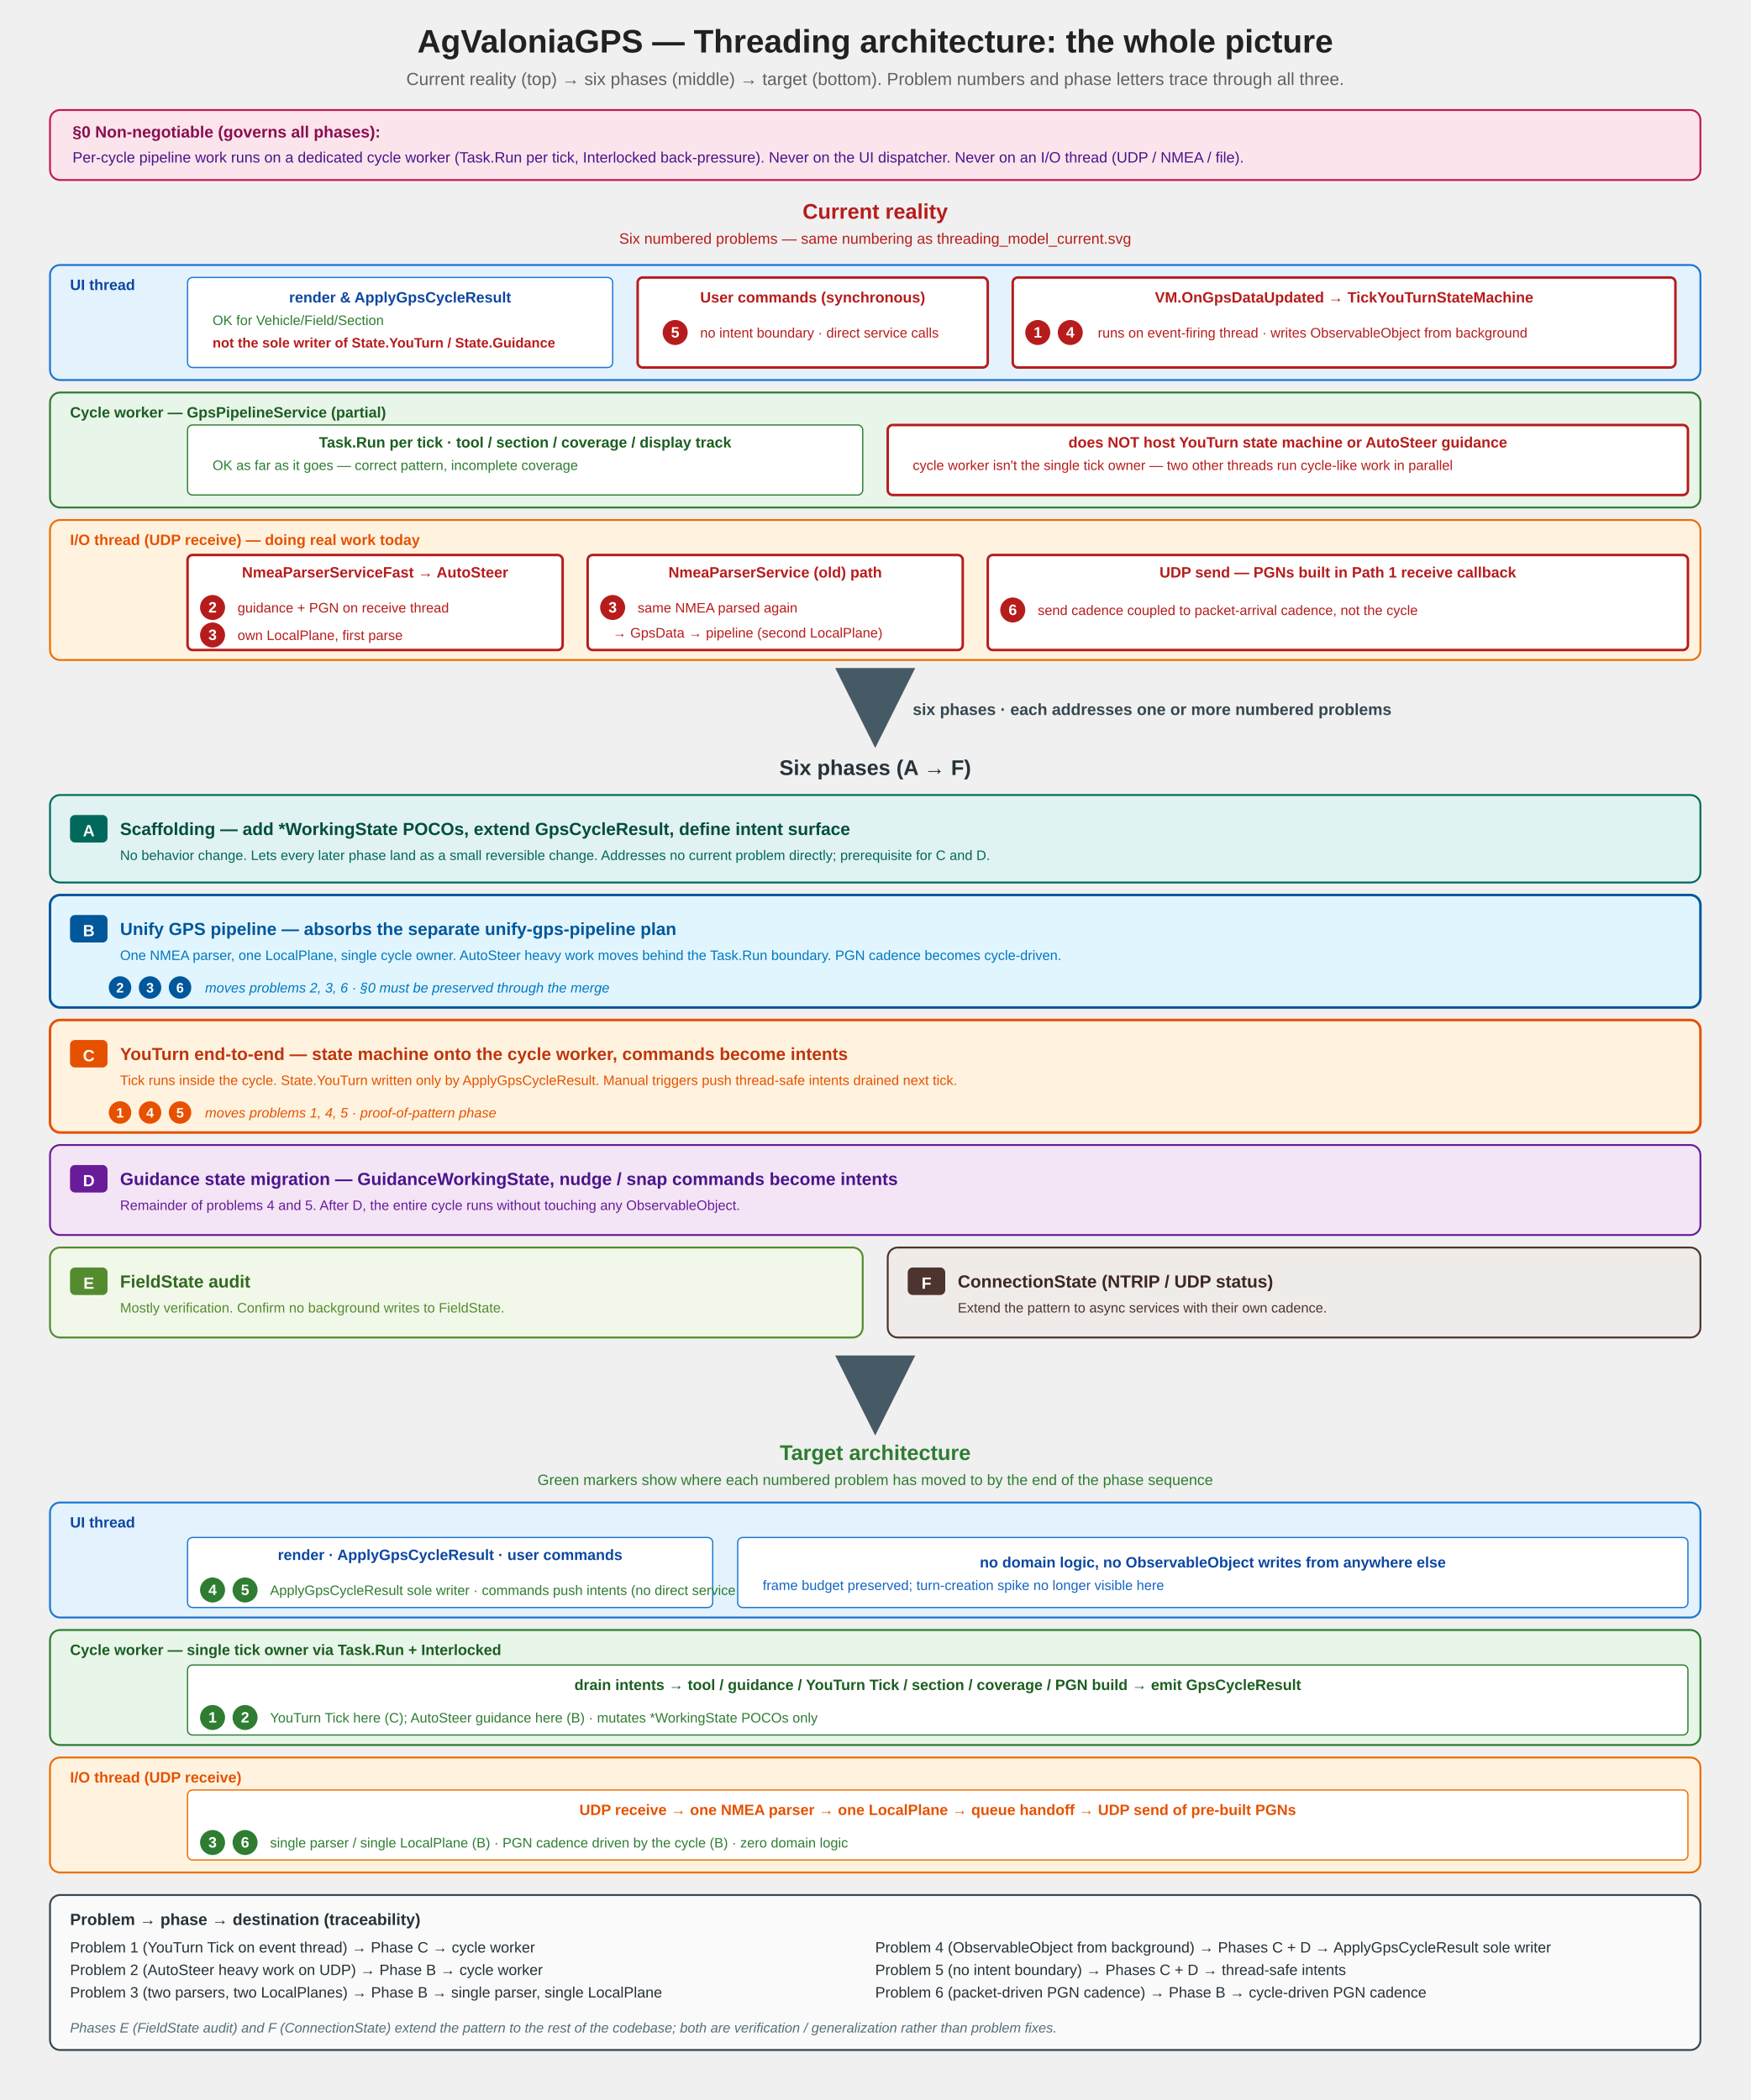
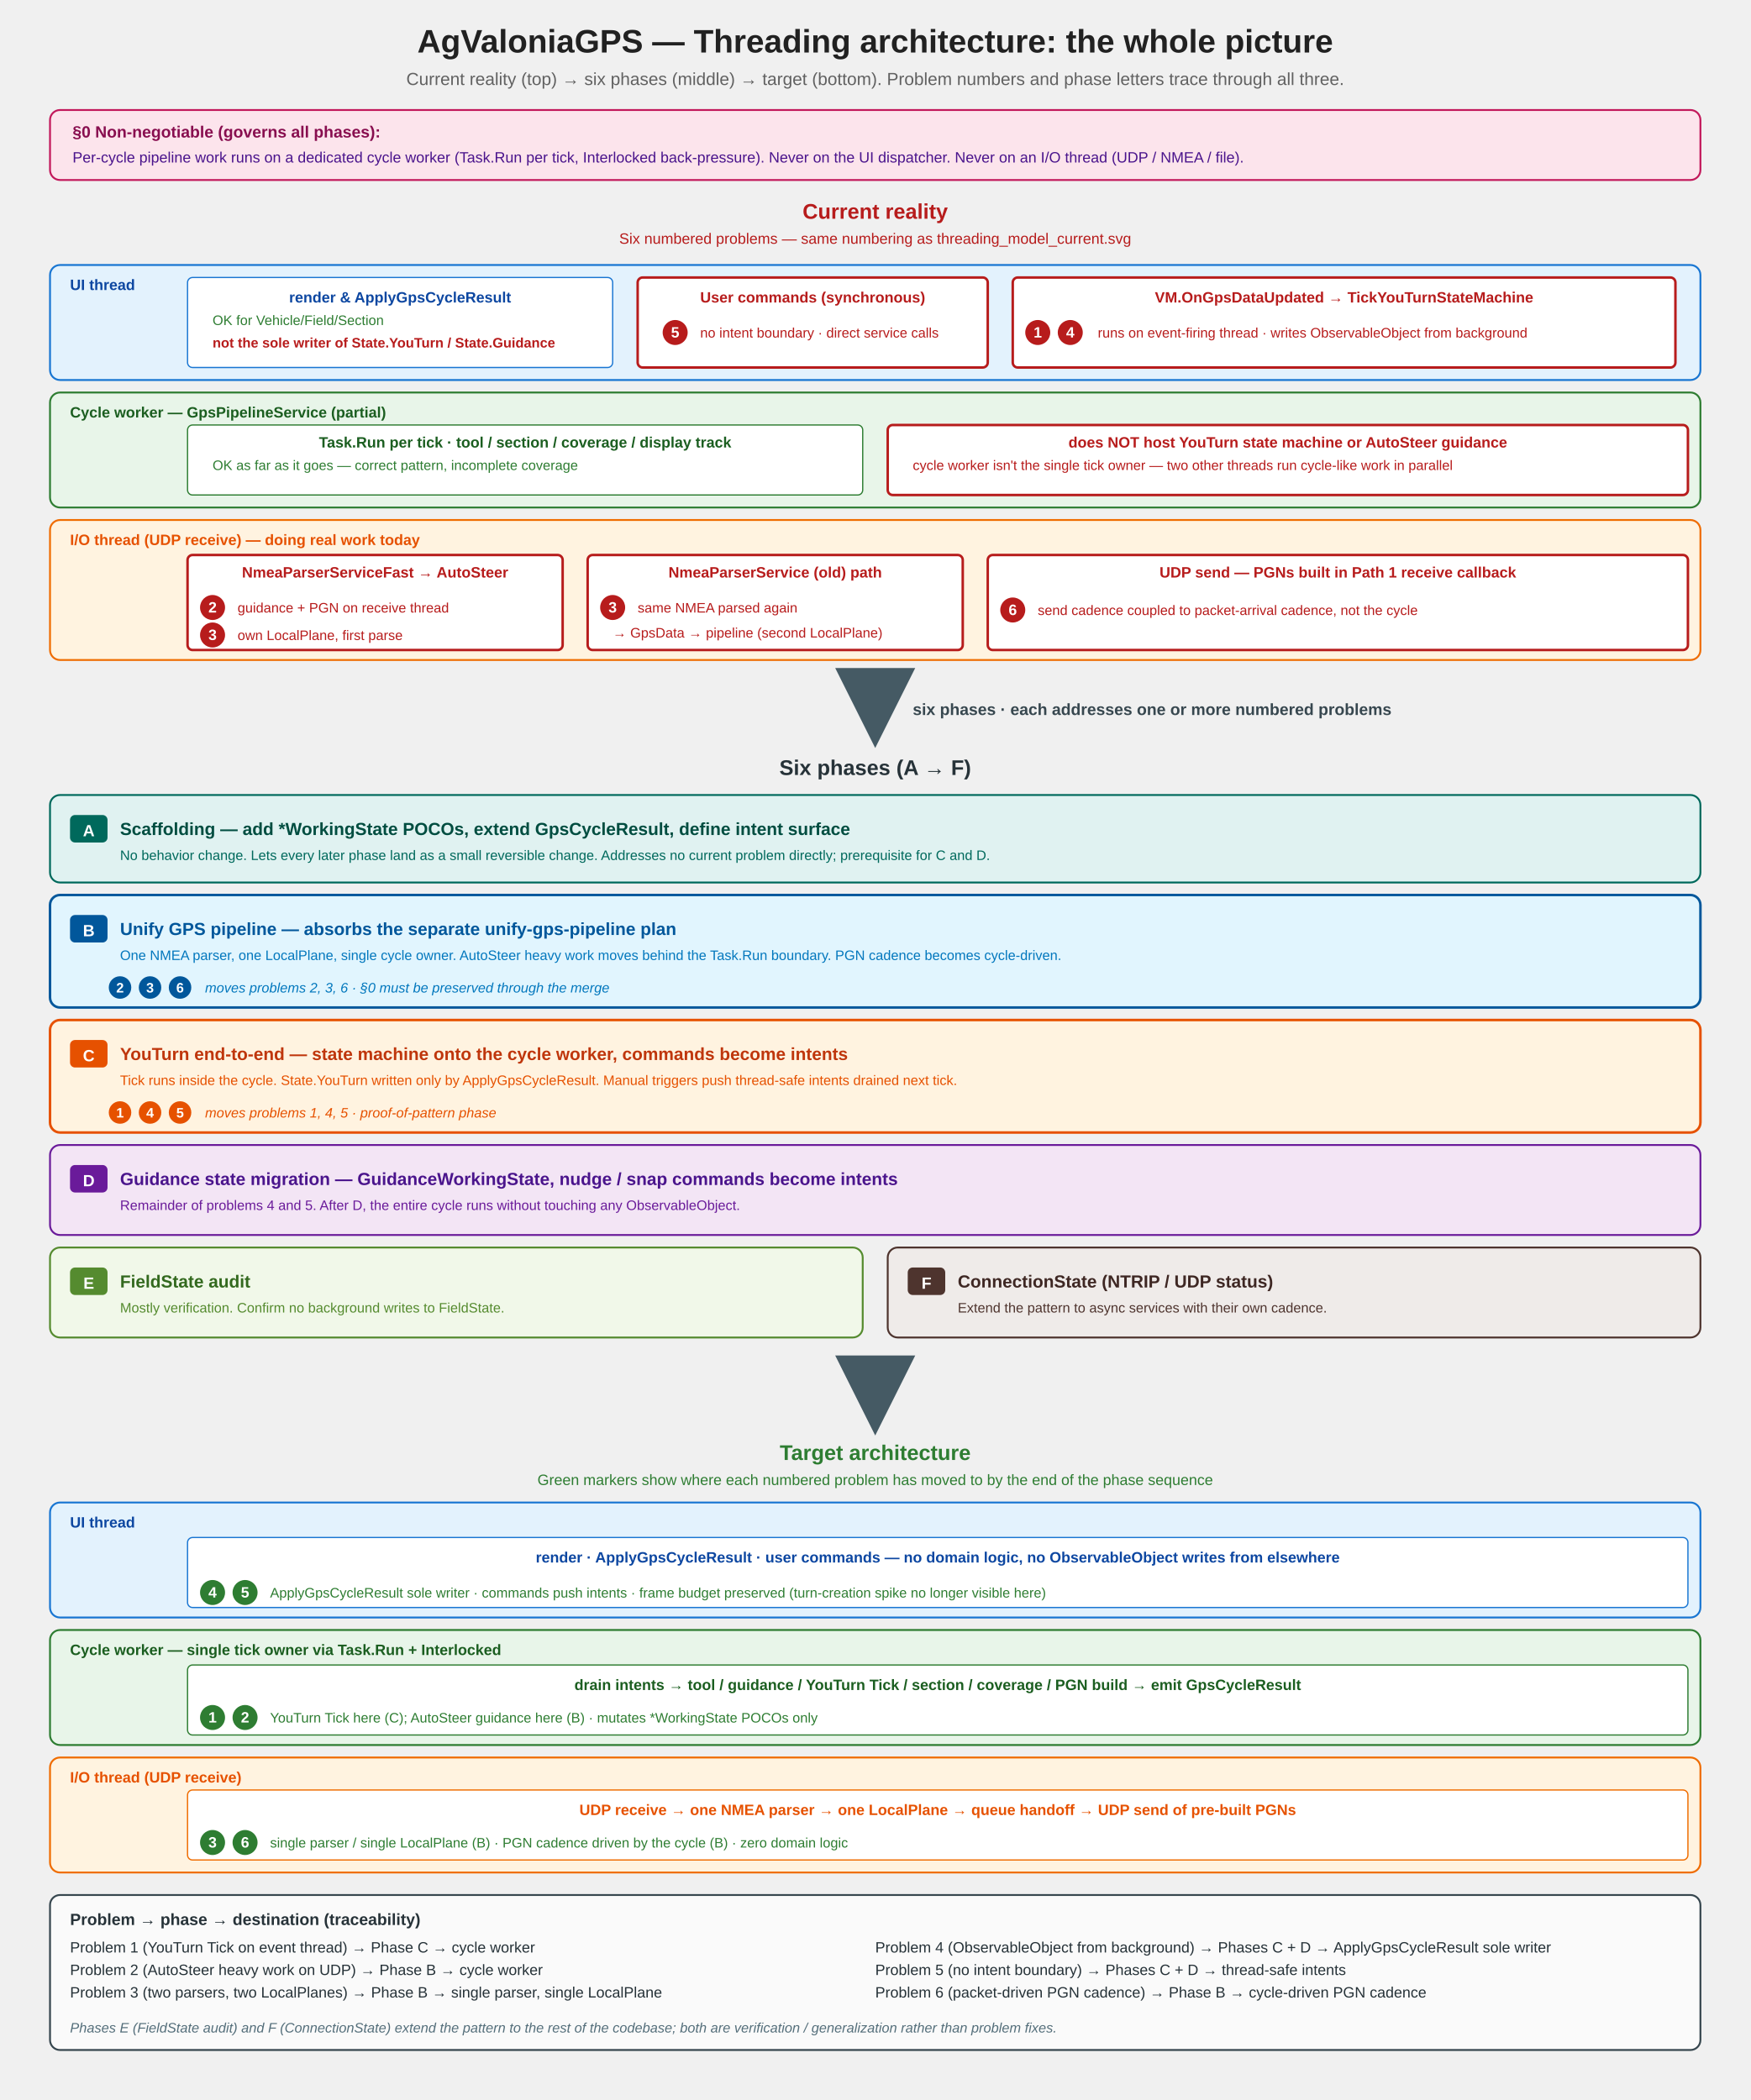
<svg xmlns="http://www.w3.org/2000/svg" viewBox="0 0 1400 1680" font-family="system-ui, -apple-system, Segoe UI, Arial, sans-serif">
  <defs>
    <marker id="arrow" viewBox="0 0 10 10" refX="9" refY="5" markerWidth="10" markerHeight="10" orient="auto-start-reverse">
      <path d="M0,0 L10,5 L0,10 z" fill="#333" />
    </marker>
    <marker id="arrow-big" viewBox="0 0 10 10" refX="9" refY="5" markerWidth="16" markerHeight="16" orient="auto-start-reverse">
      <path d="M0,0 L10,5 L0,10 z" fill="#455a64" />
    </marker>
  </defs>
  <text x="700" y="42" text-anchor="middle" font-size="26" font-weight="700" fill="#212121">AgValoniaGPS — Threading architecture: the whole picture</text>
  <text x="700" y="68" text-anchor="middle" font-size="14" fill="#616161">Current reality (top) → six phases (middle) → target (bottom). Problem numbers and phase letters trace through all three.</text>
  <rect x="40" y="88" width="1320" height="56" fill="#fce4ec" stroke="#c2185b" stroke-width="1.5" rx="8" />
  <text x="58" y="110" font-size="13" font-weight="700" fill="#880e4f">§0 Non-negotiable (governs all phases):</text>
  <text x="58" y="130" font-size="12" fill="#4a148c">Per-cycle pipeline work runs on a dedicated cycle worker (Task.Run per tick, Interlocked back-pressure). Never on the UI dispatcher. Never on an I/O thread (UDP / NMEA / file).</text>
  <text x="700" y="175" text-anchor="middle" font-size="17" font-weight="700" fill="#b71c1c">Current reality</text>
  <text x="700" y="195" text-anchor="middle" font-size="12" fill="#b71c1c">Six numbered problems — same numbering as threading_model_current.svg</text>
  <rect x="40" y="212" width="1320" height="92" fill="#e3f2fd" stroke="#1976d2" stroke-width="1.5" rx="8" />
  <text x="56" y="232" font-size="12" font-weight="700" fill="#0d47a1">UI thread</text>
  <rect x="150" y="222" width="340" height="72" fill="#ffffff" stroke="#1976d2" stroke-width="1" rx="4" />
  <text x="320" y="242" text-anchor="middle" font-size="12" font-weight="600" fill="#0d47a1">render &amp; ApplyGpsCycleResult</text>
  <text x="170" y="260" font-size="11" fill="#2e7d32">OK for Vehicle/Field/Section</text>
  <text x="170" y="278" font-size="11" fill="#b71c1c" font-weight="700">not the sole writer of State.YouTurn / State.Guidance</text>
  <rect x="510" y="222" width="280" height="72" fill="#ffffff" stroke="#b71c1c" stroke-width="2" rx="4" />
  <text x="650" y="242" text-anchor="middle" font-size="12" font-weight="700" fill="#b71c1c">User commands (synchronous)</text>
  <circle cx="540" cy="266" r="10" fill="#b71c1c" />
  <text x="540" y="270" text-anchor="middle" font-size="12" font-weight="700" fill="#fff">5</text>
  <text x="560" y="270" font-size="11" fill="#b71c1c">no intent boundary · direct service calls</text>
  <rect x="810" y="222" width="530" height="72" fill="#ffffff" stroke="#b71c1c" stroke-width="2" rx="4" />
  <text x="1075" y="242" text-anchor="middle" font-size="12" font-weight="700" fill="#b71c1c">VM.OnGpsDataUpdated → TickYouTurnStateMachine</text>
  <circle cx="830" cy="266" r="10" fill="#b71c1c" />
  <text x="830" y="270" text-anchor="middle" font-size="12" font-weight="700" fill="#fff">1</text>
  <circle cx="856" cy="266" r="10" fill="#b71c1c" />
  <text x="856" y="270" text-anchor="middle" font-size="12" font-weight="700" fill="#fff">4</text>
  <text x="878" y="270" font-size="11" fill="#b71c1c">runs on event-firing thread · writes ObservableObject from background</text>
  <rect x="40" y="314" width="1320" height="92" fill="#e8f5e9" stroke="#2e7d32" stroke-width="1.5" rx="8" />
  <text x="56" y="334" font-size="12" font-weight="700" fill="#1b5e20">Cycle worker — GpsPipelineService (partial)</text>
  <rect x="150" y="340" width="540" height="56" fill="#ffffff" stroke="#2e7d32" stroke-width="1" rx="4" />
  <text x="420" y="358" text-anchor="middle" font-size="12" font-weight="600" fill="#1b5e20">Task.Run per tick · tool / section / coverage / display track</text>
  <text x="170" y="376" font-size="11" fill="#2e7d32">OK as far as it goes — correct pattern, incomplete coverage</text>
  <rect x="710" y="340" width="640" height="56" fill="#ffffff" stroke="#b71c1c" stroke-width="2" rx="4" />
  <text x="1030" y="358" text-anchor="middle" font-size="12" font-weight="700" fill="#b71c1c">does NOT host YouTurn state machine or AutoSteer guidance</text>
  <text x="730" y="376" font-size="11" fill="#b71c1c">cycle worker isn't the single tick owner — two other threads run cycle-like work in parallel</text>
  <rect x="40" y="416" width="1320" height="112" fill="#fff3e0" stroke="#ef6c00" stroke-width="1.5" rx="8" />
  <text x="56" y="436" font-size="12" font-weight="700" fill="#e65100">I/O thread (UDP receive) — doing real work today</text>
  <rect x="150" y="444" width="300" height="76" fill="#ffffff" stroke="#b71c1c" stroke-width="2" rx="4" />
  <text x="300" y="462" text-anchor="middle" font-size="12" font-weight="700" fill="#b71c1c">NmeaParserServiceFast → AutoSteer</text>
  <circle cx="170" cy="486" r="10" fill="#b71c1c" />
  <text x="170" y="490" text-anchor="middle" font-size="12" font-weight="700" fill="#fff">2</text>
  <text x="190" y="490" font-size="11" fill="#b71c1c">guidance + PGN on receive thread</text>
  <circle cx="170" cy="508" r="10" fill="#b71c1c" />
  <text x="170" y="512" text-anchor="middle" font-size="12" font-weight="700" fill="#fff">3</text>
  <text x="190" y="512" font-size="11" fill="#b71c1c">own LocalPlane, first parse</text>
  <rect x="470" y="444" width="300" height="76" fill="#ffffff" stroke="#b71c1c" stroke-width="2" rx="4" />
  <text x="620" y="462" text-anchor="middle" font-size="12" font-weight="700" fill="#b71c1c">NmeaParserService (old) path</text>
  <circle cx="490" cy="486" r="10" fill="#b71c1c" />
  <text x="490" y="490" text-anchor="middle" font-size="12" font-weight="700" fill="#fff">3</text>
  <text x="510" y="490" font-size="11" fill="#b71c1c">same NMEA parsed again</text>
  <text x="490" y="510" font-size="11" fill="#b71c1c">→ GpsData → pipeline (second LocalPlane)</text>
  <rect x="790" y="444" width="560" height="76" fill="#ffffff" stroke="#b71c1c" stroke-width="2" rx="4" />
  <text x="1070" y="462" text-anchor="middle" font-size="12" font-weight="700" fill="#b71c1c">UDP send — PGNs built in Path 1 receive callback</text>
  <circle cx="810" cy="488" r="10" fill="#b71c1c" />
  <text x="810" y="492" text-anchor="middle" font-size="12" font-weight="700" fill="#fff">6</text>
  <text x="830" y="492" font-size="11" fill="#b71c1c">send cadence coupled to packet-arrival cadence, not the cycle</text>
  <line x1="700" y1="540" x2="700" y2="592" stroke="#455a64" stroke-width="4" marker-end="url(#arrow-big)" />
  <text x="730" y="572" font-size="13" font-weight="700" fill="#37474f">six phases · each addresses one or more numbered problems</text>
  <text x="700" y="620" text-anchor="middle" font-size="17" font-weight="700" fill="#263238">Six phases (A → F)</text>
  <rect x="40" y="636" width="1320" height="70" fill="#e0f2f1" stroke="#00695c" stroke-width="1.5" rx="8" />
  <rect x="56" y="652" width="30" height="22" fill="#00695c" rx="4" />
  <text x="71" y="669" text-anchor="middle" font-size="13" font-weight="700" fill="#fff">A</text>
  <text x="96" y="668" font-size="14" font-weight="700" fill="#004d40">Scaffolding — add *WorkingState POCOs, extend GpsCycleResult, define intent surface</text>
  <text x="96" y="688" font-size="11" fill="#00695c">No behavior change. Lets every later phase land as a small reversible change. Addresses no current problem directly; prerequisite for C and D.</text>
  <rect x="40" y="716" width="1320" height="90" fill="#e1f5fe" stroke="#01579b" stroke-width="2" rx="8" />
  <rect x="56" y="732" width="30" height="22" fill="#01579b" rx="4" />
  <text x="71" y="749" text-anchor="middle" font-size="13" font-weight="700" fill="#fff">B</text>
  <text x="96" y="748" font-size="14" font-weight="700" fill="#01579b">Unify GPS pipeline — absorbs the separate unify-gps-pipeline plan</text>
  <text x="96" y="768" font-size="11" fill="#0277bd">One NMEA parser, one LocalPlane, single cycle owner. AutoSteer heavy work moves behind the Task.Run boundary. PGN cadence becomes cycle-driven.</text>
  <circle cx="96" cy="790" r="9" fill="#01579b" />
  <text x="96" y="794" text-anchor="middle" font-size="11" font-weight="700" fill="#fff">2</text>
  <circle cx="120" cy="790" r="9" fill="#01579b" />
  <text x="120" y="794" text-anchor="middle" font-size="11" font-weight="700" fill="#fff">3</text>
  <circle cx="144" cy="790" r="9" fill="#01579b" />
  <text x="144" y="794" text-anchor="middle" font-size="11" font-weight="700" fill="#fff">6</text>
  <text x="164" y="794" font-size="11" font-style="italic" fill="#0277bd">moves problems 2, 3, 6 · §0 must be preserved through the merge</text>
  <rect x="40" y="816" width="1320" height="90" fill="#fff3e0" stroke="#e65100" stroke-width="2" rx="8" />
  <rect x="56" y="832" width="30" height="22" fill="#e65100" rx="4" />
  <text x="71" y="849" text-anchor="middle" font-size="13" font-weight="700" fill="#fff">C</text>
  <text x="96" y="848" font-size="14" font-weight="700" fill="#bf360c">YouTurn end-to-end — state machine onto the cycle worker, commands become intents</text>
  <text x="96" y="868" font-size="11" fill="#e65100">Tick runs inside the cycle. State.YouTurn written only by ApplyGpsCycleResult. Manual triggers push thread-safe intents drained next tick.</text>
  <circle cx="96" cy="890" r="9" fill="#e65100" />
  <text x="96" y="894" text-anchor="middle" font-size="11" font-weight="700" fill="#fff">1</text>
  <circle cx="120" cy="890" r="9" fill="#e65100" />
  <text x="120" y="894" text-anchor="middle" font-size="11" font-weight="700" fill="#fff">4</text>
  <circle cx="144" cy="890" r="9" fill="#e65100" />
  <text x="144" y="894" text-anchor="middle" font-size="11" font-weight="700" fill="#fff">5</text>
  <text x="164" y="894" font-size="11" font-style="italic" fill="#e65100">moves problems 1, 4, 5 · proof-of-pattern phase</text>
  <rect x="40" y="916" width="1320" height="72" fill="#f3e5f5" stroke="#6a1b9a" stroke-width="1.5" rx="8" />
  <rect x="56" y="932" width="30" height="22" fill="#6a1b9a" rx="4" />
  <text x="71" y="949" text-anchor="middle" font-size="13" font-weight="700" fill="#fff">D</text>
  <text x="96" y="948" font-size="14" font-weight="700" fill="#4a148c">Guidance state migration — GuidanceWorkingState, nudge / snap commands become intents</text>
  <text x="96" y="968" font-size="11" fill="#6a1b9a">Remainder of problems 4 and 5. After D, the entire cycle runs without touching any ObservableObject.</text>
  <rect x="40" y="998" width="650" height="72" fill="#f1f8e9" stroke="#558b2f" stroke-width="1.5" rx="8" />
  <rect x="56" y="1014" width="30" height="22" fill="#558b2f" rx="4" />
  <text x="71" y="1031" text-anchor="middle" font-size="13" font-weight="700" fill="#fff">E</text>
  <text x="96" y="1030" font-size="14" font-weight="700" fill="#33691e">FieldState audit</text>
  <text x="96" y="1050" font-size="11" fill="#558b2f">Mostly verification. Confirm no background writes to FieldState.</text>
  <rect x="710" y="998" width="650" height="72" fill="#efebe9" stroke="#4e342e" stroke-width="1.5" rx="8" />
  <rect x="726" y="1014" width="30" height="22" fill="#4e342e" rx="4" />
  <text x="741" y="1031" text-anchor="middle" font-size="13" font-weight="700" fill="#fff">F</text>
  <text x="766" y="1030" font-size="14" font-weight="700" fill="#3e2723">ConnectionState (NTRIP / UDP status)</text>
  <text x="766" y="1050" font-size="11" fill="#4e342e">Extend the pattern to async services with their own cadence.</text>
  <line x1="700" y1="1090" x2="700" y2="1142" stroke="#455a64" stroke-width="4" marker-end="url(#arrow-big)" />
  <text x="700" y="1168" text-anchor="middle" font-size="17" font-weight="700" fill="#2e7d32">Target architecture</text>
  <text x="700" y="1188" text-anchor="middle" font-size="12" fill="#2e7d32">Green markers show where each numbered problem has moved to by the end of the phase sequence</text>
  <rect x="40" y="1202" width="1320" height="92" fill="#e3f2fd" stroke="#1976d2" stroke-width="1.5" rx="8" />
  <text x="56" y="1222" font-size="12" font-weight="700" fill="#0d47a1">UI thread</text>
-   <rect x="150" y="1230" width="420" height="56" fill="#ffffff" stroke="#1976d2" stroke-width="1" rx="4" />
-   <text x="360" y="1248" text-anchor="middle" font-size="12" font-weight="600" fill="#0d47a1">render · ApplyGpsCycleResult · user commands</text>
-   <circle cx="170" cy="1272" r="10" fill="#2e7d32" />
-   <text x="170" y="1276" text-anchor="middle" font-size="12" font-weight="700" fill="#fff">4</text>
-   <circle cx="196" cy="1272" r="10" fill="#2e7d32" />
-   <text x="196" y="1276" text-anchor="middle" font-size="12" font-weight="700" fill="#fff">5</text>
-   <text x="216" y="1276" font-size="11" fill="#2e7d32">ApplyGpsCycleResult sole writer · commands push intents (no direct service calls)</text>
-   <rect x="590" y="1230" width="760" height="56" fill="#ffffff" stroke="#1976d2" stroke-width="1" rx="4" />
-   <text x="970" y="1254" text-anchor="middle" font-size="12" font-weight="600" fill="#0d47a1">no domain logic, no ObservableObject writes from anywhere else</text>
-   <text x="610" y="1272" font-size="11" fill="#1565c0">frame budget preserved; turn-creation spike no longer visible here</text>
+   <rect x="150" y="1230" width="1200" height="56" fill="#ffffff" stroke="#1976d2" stroke-width="1" rx="4" />
+   <text x="750" y="1250" text-anchor="middle" font-size="12" font-weight="600" fill="#0d47a1">render · ApplyGpsCycleResult · user commands — no domain logic, no ObservableObject writes from elsewhere</text>
+   <circle cx="170" cy="1274" r="10" fill="#2e7d32" />
+   <text x="170" y="1278" text-anchor="middle" font-size="12" font-weight="700" fill="#fff">4</text>
+   <circle cx="196" cy="1274" r="10" fill="#2e7d32" />
+   <text x="196" y="1278" text-anchor="middle" font-size="12" font-weight="700" fill="#fff">5</text>
+   <text x="216" y="1278" font-size="11" fill="#2e7d32">ApplyGpsCycleResult sole writer · commands push intents · frame budget preserved (turn-creation spike no longer visible here)</text>
  <rect x="40" y="1304" width="1320" height="92" fill="#e8f5e9" stroke="#2e7d32" stroke-width="1.5" rx="8" />
  <text x="56" y="1324" font-size="12" font-weight="700" fill="#1b5e20">Cycle worker — single tick owner via Task.Run + Interlocked</text>
  <rect x="150" y="1332" width="1200" height="56" fill="#ffffff" stroke="#2e7d32" stroke-width="1" rx="4" />
  <text x="750" y="1352" text-anchor="middle" font-size="12" font-weight="600" fill="#1b5e20">drain intents → tool / guidance / YouTurn Tick / section / coverage / PGN build → emit GpsCycleResult</text>
  <circle cx="170" cy="1374" r="10" fill="#2e7d32" />
  <text x="170" y="1378" text-anchor="middle" font-size="12" font-weight="700" fill="#fff">1</text>
  <circle cx="196" cy="1374" r="10" fill="#2e7d32" />
  <text x="196" y="1378" text-anchor="middle" font-size="12" font-weight="700" fill="#fff">2</text>
  <text x="216" y="1378" font-size="11" fill="#2e7d32">YouTurn Tick here (C); AutoSteer guidance here (B) · mutates *WorkingState POCOs only</text>
  <rect x="40" y="1406" width="1320" height="92" fill="#fff3e0" stroke="#ef6c00" stroke-width="1.5" rx="8" />
  <text x="56" y="1426" font-size="12" font-weight="700" fill="#e65100">I/O thread (UDP receive)</text>
  <rect x="150" y="1432" width="1200" height="56" fill="#ffffff" stroke="#ef6c00" stroke-width="1" rx="4" />
  <text x="750" y="1452" text-anchor="middle" font-size="12" font-weight="600" fill="#e65100">UDP receive → one NMEA parser → one LocalPlane → queue handoff → UDP send of pre-built PGNs</text>
  <circle cx="170" cy="1474" r="10" fill="#2e7d32" />
  <text x="170" y="1478" text-anchor="middle" font-size="12" font-weight="700" fill="#fff">3</text>
  <circle cx="196" cy="1474" r="10" fill="#2e7d32" />
  <text x="196" y="1478" text-anchor="middle" font-size="12" font-weight="700" fill="#fff">6</text>
  <text x="216" y="1478" font-size="11" fill="#2e7d32">single parser / single LocalPlane (B) · PGN cadence driven by the cycle (B) · zero domain logic</text>
  <rect x="40" y="1516" width="1320" height="124" fill="#fafafa" stroke="#37474f" stroke-width="1.5" rx="8" />
  <text x="56" y="1540" font-size="13" font-weight="700" fill="#263238">Problem → phase → destination (traceability)</text>
  <text x="56" y="1562" font-size="12" fill="#263238">  Problem 1 (YouTurn Tick on event thread) → Phase C → cycle worker</text>
  <text x="56" y="1580" font-size="12" fill="#263238">  Problem 2 (AutoSteer heavy work on UDP) → Phase B → cycle worker</text>
  <text x="56" y="1598" font-size="12" fill="#263238">  Problem 3 (two parsers, two LocalPlanes) → Phase B → single parser, single LocalPlane</text>
  <text x="700" y="1562" font-size="12" fill="#263238">  Problem 4 (ObservableObject from background) → Phases C + D → ApplyGpsCycleResult sole writer</text>
  <text x="700" y="1580" font-size="12" fill="#263238">  Problem 5 (no intent boundary) → Phases C + D → thread-safe intents</text>
  <text x="700" y="1598" font-size="12" fill="#263238">  Problem 6 (packet-driven PGN cadence) → Phase B → cycle-driven PGN cadence</text>
  <text x="56" y="1626" font-size="11" font-style="italic" fill="#546e7a">Phases E (FieldState audit) and F (ConnectionState) extend the pattern to the rest of the codebase; both are verification / generalization rather than problem fixes.</text>
</svg>
